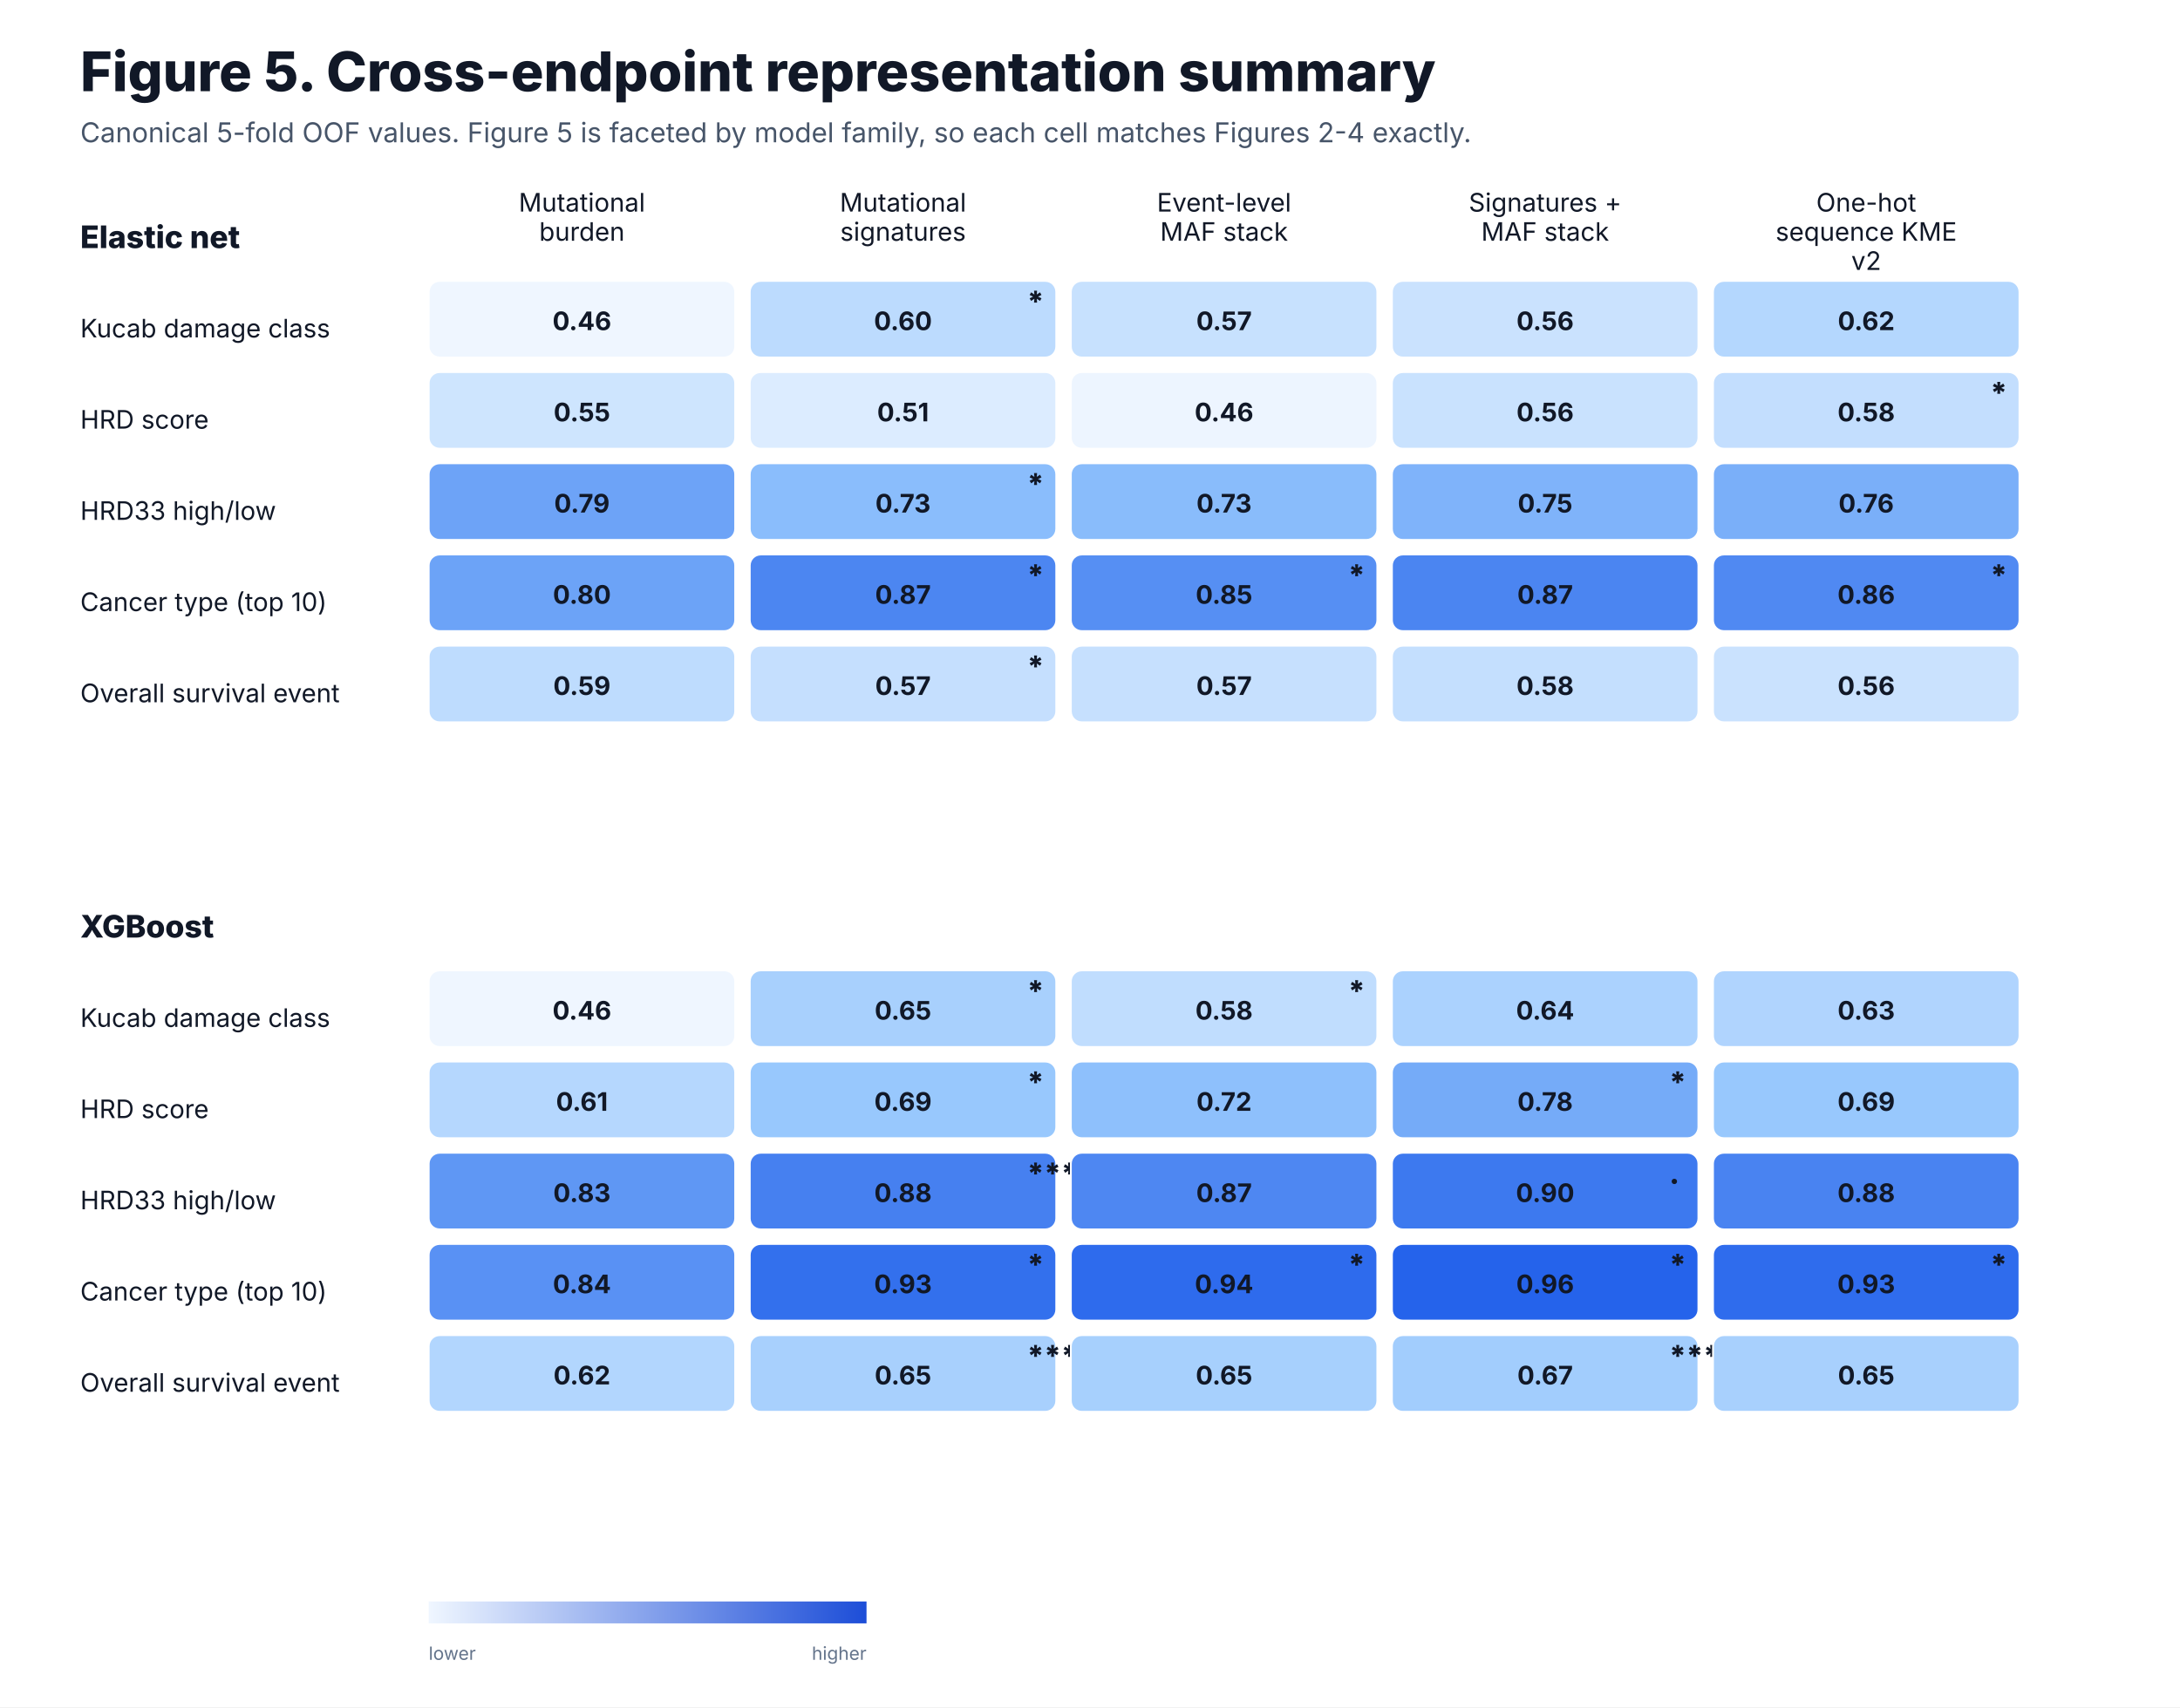
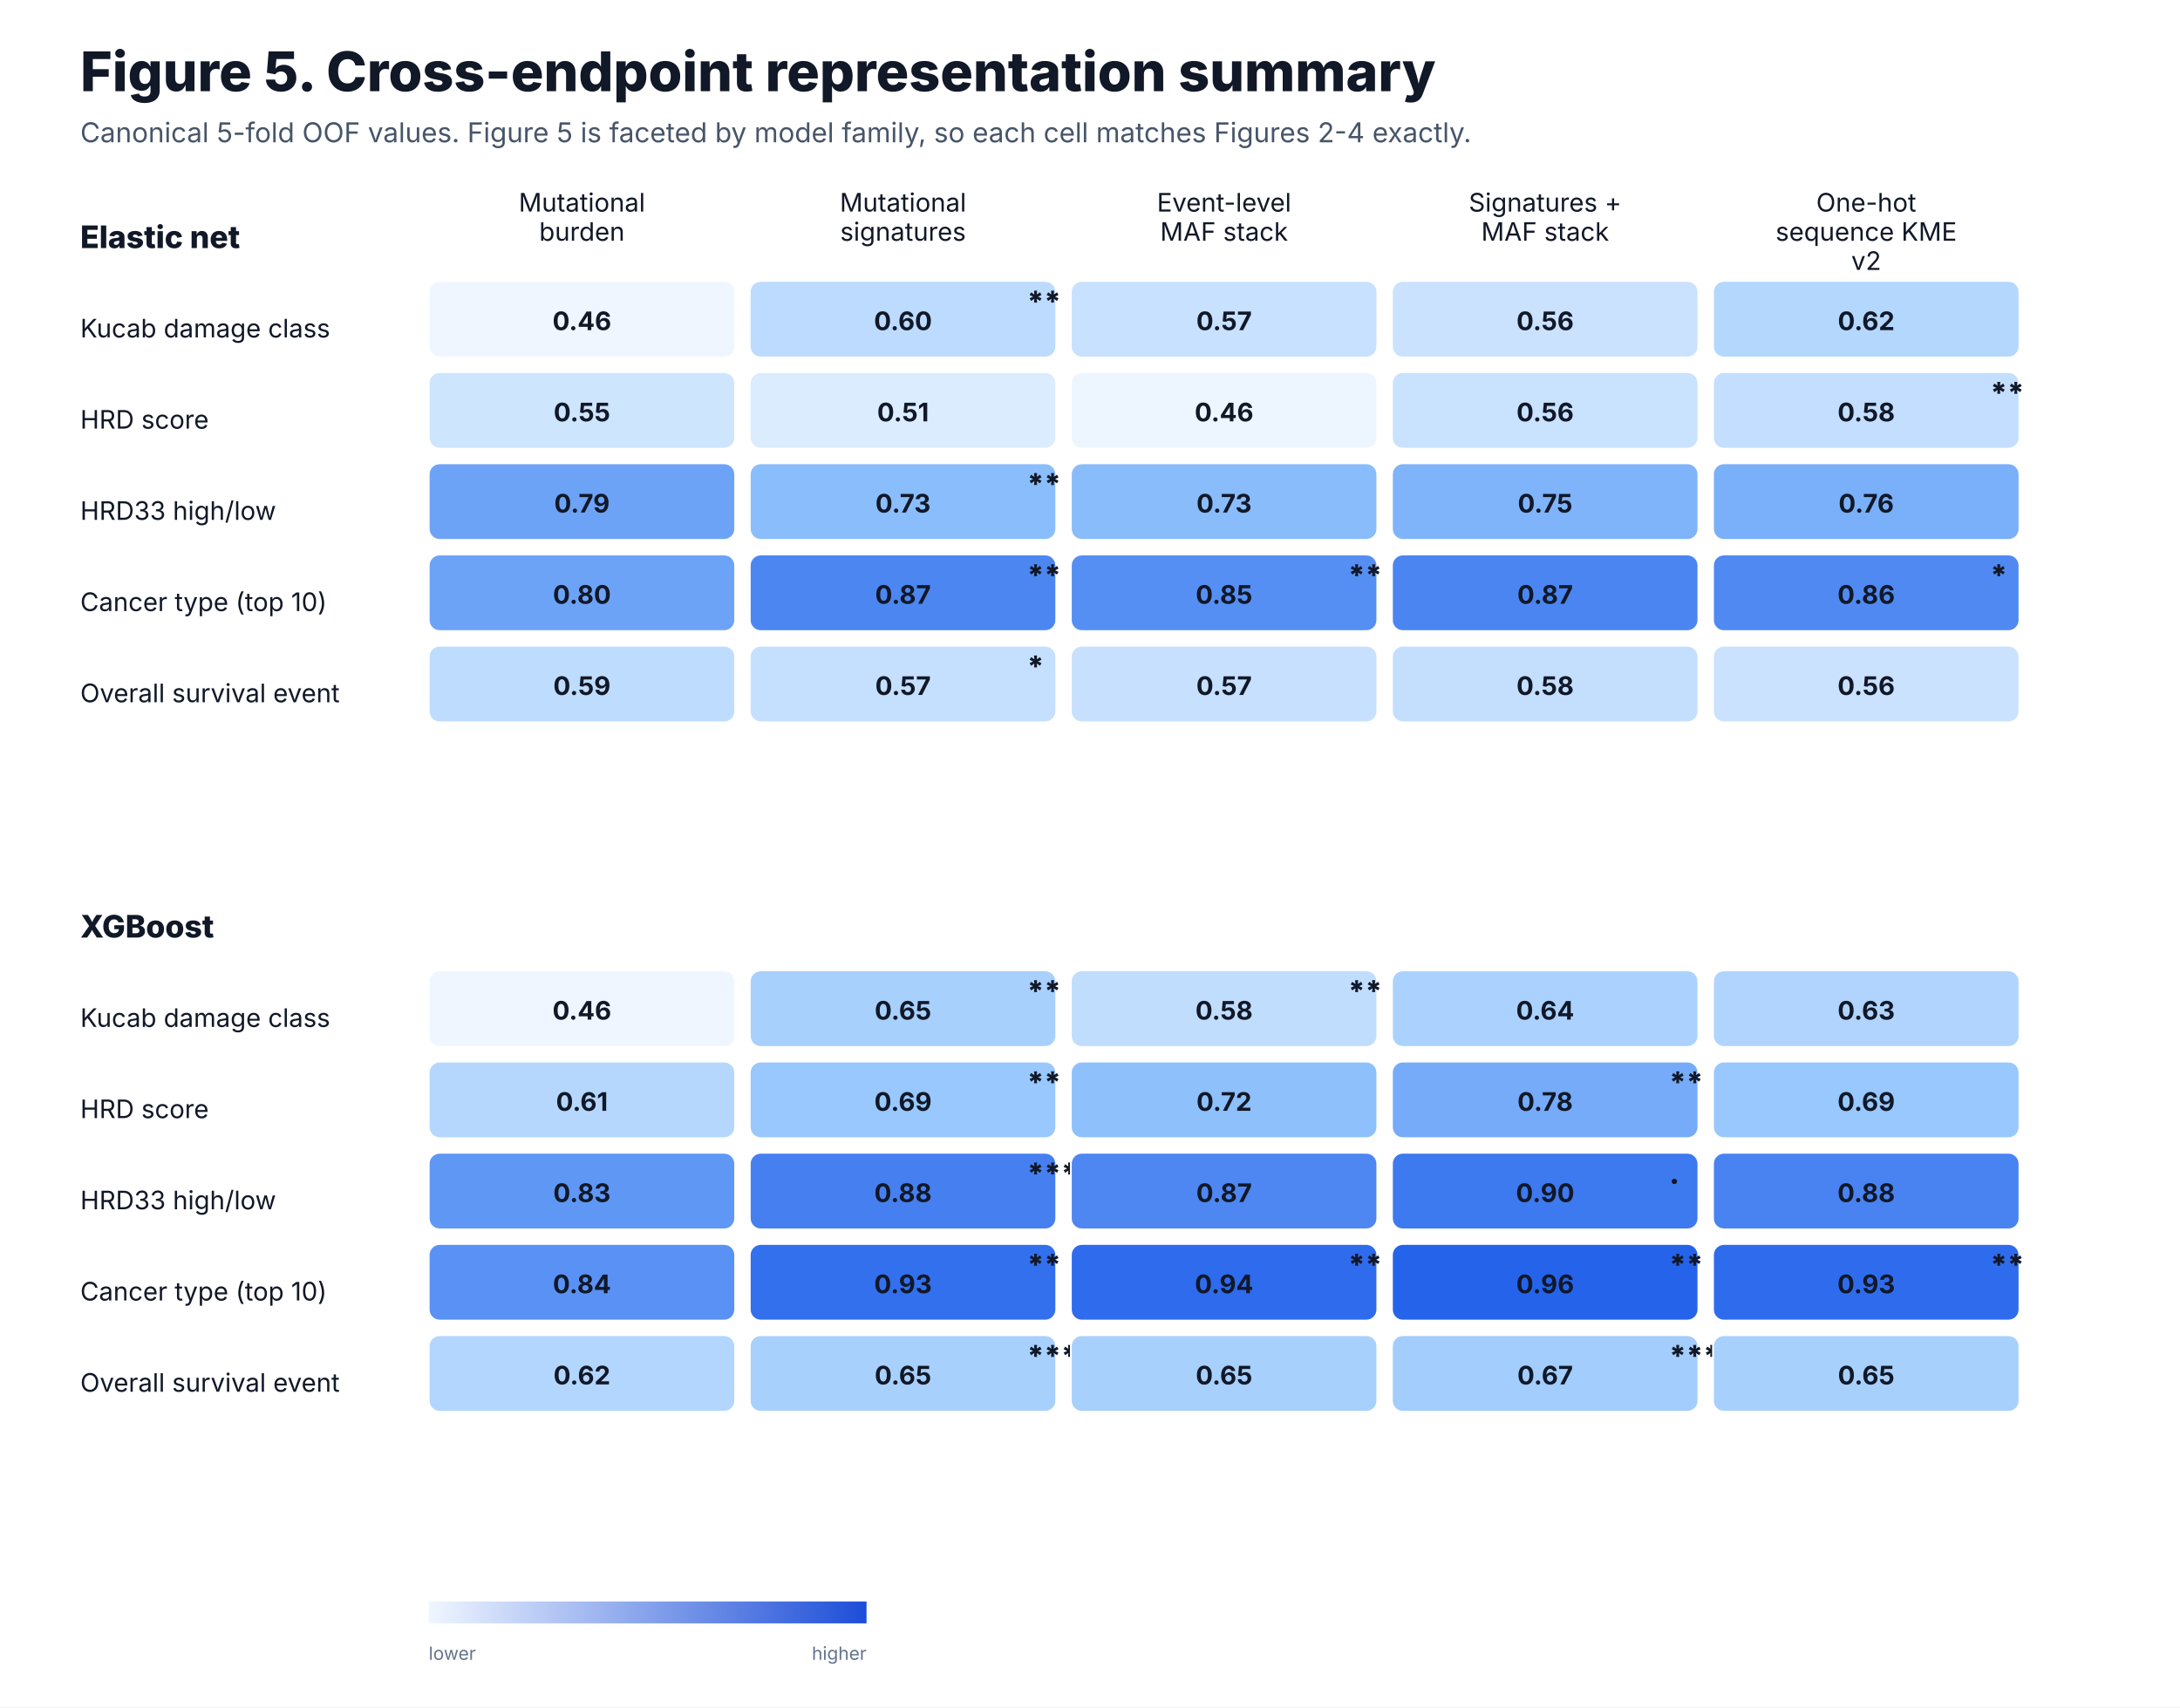
<svg xmlns="http://www.w3.org/2000/svg" width="1195" height="936" viewBox="0 0 1195 936">
  <defs>
    <marker id="arrow" viewBox="0 0 10 10" refX="9" refY="5" markerWidth="8" markerHeight="8" orient="auto-start-reverse">
      <path d="M0,0 L10,5 L0,10 z" fill="#334155" />
    </marker>
    <linearGradient id="heat" x1="0" x2="1">
      <stop offset="0%" stop-color="#EFF6FF" />
      <stop offset="100%" stop-color="#1D4ED8" />
    </linearGradient>
  </defs>
  <style>
  text{font-family:Inter,Arial,sans-serif;fill:#111827;letter-spacing:0}.title{font-size:30px;font-weight:760}.subtitle{font-size:15px;fill:#475569}.panel-title{font-size:17px;font-weight:760}.label{font-size:14px}.small{font-size:12px;fill:#475569}.tiny{font-size:10px;fill:#64748B}.value{font-size:14px;font-weight:700}.sig{font-size:16px;font-weight:800;fill:#111827}.axis{stroke:#CBD5E1;stroke-width:1}.grid{stroke:#E2E8F0;stroke-width:1}.rule{stroke:#334155;stroke-width:1.8}.card{fill:#FFFFFF;stroke:#CBD5E1;stroke-width:1.2}.soft{fill:#F8FAFC}.shadow{filter:drop-shadow(0 2px 3px rgba(15,23,42,.10))}
  </style>
  <rect width="1195" height="936" fill="#FFFFFF" />
  <text x="44" y="50" class="title">Figure 5. Cross-endpoint representation summary</text>
  <text x="44" y="78" class="subtitle">Canonical 5-fold OOF values. Figure 5 is faceted by model family, so each cell matches Figures 2-4 exactly.</text>
  <text x="319" y="116" class="label" text-anchor="middle">Mutational</text>
  <text x="319" y="132" class="label" text-anchor="middle">burden</text>
  <text x="495" y="116" class="label" text-anchor="middle">Mutational</text>
  <text x="495" y="132" class="label" text-anchor="middle">signatures</text>
  <text x="671" y="116" class="label" text-anchor="middle">Event-level</text>
  <text x="671" y="132" class="label" text-anchor="middle">MAF stack</text>
  <text x="847" y="116" class="label" text-anchor="middle">Signatures +</text>
  <text x="847" y="132" class="label" text-anchor="middle">MAF stack</text>
  <text x="1023" y="116" class="label" text-anchor="middle">One-hot</text>
  <text x="1023" y="132" class="label" text-anchor="middle">sequence KME</text>
  <text x="1023" y="148" class="label" text-anchor="middle">v2</text>
  <text x="44" y="136" class="panel-title">Elastic net</text>
  <text x="44" y="185" class="label">Kucab damage class</text>
  <rect x="235" y="154" width="168" height="42" rx="6" fill="rgb(239,246,255)" stroke="#FFFFFF" />
  <text x="319" y="181" text-anchor="middle" class="value">0.46</text>
  <rect x="411" y="154" width="168" height="42" rx="6" fill="rgb(188,219,254)" stroke="#FFFFFF" />
  <text x="495" y="181" text-anchor="middle" class="value">0.60</text>
-   <text x="563" y="171" class="sig">*</text>
+   <text x="563" y="171" class="sig">**</text>
  <rect x="587" y="154" width="168" height="42" rx="6" fill="rgb(199,225,254)" stroke="#FFFFFF" />
  <text x="671" y="181" text-anchor="middle" class="value">0.57</text>
  <rect x="763" y="154" width="168" height="42" rx="6" fill="rgb(202,226,254)" stroke="#FFFFFF" />
  <text x="847" y="181" text-anchor="middle" class="value">0.56</text>
  <rect x="939" y="154" width="168" height="42" rx="6" fill="rgb(180,215,254)" stroke="#FFFFFF" />
  <text x="1023" y="181" text-anchor="middle" class="value">0.62</text>
  <text x="44" y="235" class="label">HRD score</text>
  <rect x="235" y="204" width="168" height="42" rx="6" fill="rgb(206,229,254)" stroke="#FFFFFF" />
  <text x="319" y="231" text-anchor="middle" class="value">0.55</text>
  <rect x="411" y="204" width="168" height="42" rx="6" fill="rgb(220,236,255)" stroke="#FFFFFF" />
  <text x="495" y="231" text-anchor="middle" class="value">0.51</text>
  <rect x="587" y="204" width="168" height="42" rx="6" fill="rgb(237,245,255)" stroke="#FFFFFF" />
  <text x="671" y="231" text-anchor="middle" class="value">0.46</text>
  <rect x="763" y="204" width="168" height="42" rx="6" fill="rgb(201,226,254)" stroke="#FFFFFF" />
  <text x="847" y="231" text-anchor="middle" class="value">0.56</text>
  <rect x="939" y="204" width="168" height="42" rx="6" fill="rgb(195,222,254)" stroke="#FFFFFF" />
  <text x="1023" y="231" text-anchor="middle" class="value">0.58</text>
-   <text x="1091" y="221" class="sig">*</text>
+   <text x="1091" y="221" class="sig">**</text>
  <text x="44" y="285" class="label">HRD33 high/low</text>
  <rect x="235" y="254" width="168" height="42" rx="6" fill="rgb(109,163,247)" stroke="#FFFFFF" />
  <text x="319" y="281" text-anchor="middle" class="value">0.79</text>
  <rect x="411" y="254" width="168" height="42" rx="6" fill="rgb(138,189,252)" stroke="#FFFFFF" />
  <text x="495" y="281" text-anchor="middle" class="value">0.73</text>
-   <text x="563" y="271" class="sig">*</text>
+   <text x="563" y="271" class="sig">**</text>
  <rect x="587" y="254" width="168" height="42" rx="6" fill="rgb(137,188,251)" stroke="#FFFFFF" />
  <text x="671" y="281" text-anchor="middle" class="value">0.73</text>
  <rect x="763" y="254" width="168" height="42" rx="6" fill="rgb(127,179,250)" stroke="#FFFFFF" />
  <text x="847" y="281" text-anchor="middle" class="value">0.75</text>
  <rect x="939" y="254" width="168" height="42" rx="6" fill="rgb(122,175,249)" stroke="#FFFFFF" />
  <text x="1023" y="281" text-anchor="middle" class="value">0.76</text>
  <text x="44" y="335" class="label">Cancer type (top 10)</text>
  <rect x="235" y="304" width="168" height="42" rx="6" fill="rgb(108,163,247)" stroke="#FFFFFF" />
  <text x="319" y="331" text-anchor="middle" class="value">0.80</text>
  <rect x="411" y="304" width="168" height="42" rx="6" fill="rgb(76,134,241)" stroke="#FFFFFF" />
  <text x="495" y="331" text-anchor="middle" class="value">0.87</text>
-   <text x="563" y="321" class="sig">*</text>
+   <text x="563" y="321" class="sig">**</text>
  <rect x="587" y="304" width="168" height="42" rx="6" fill="rgb(86,143,243)" stroke="#FFFFFF" />
  <text x="671" y="331" text-anchor="middle" class="value">0.85</text>
-   <text x="739" y="321" class="sig">*</text>
+   <text x="739" y="321" class="sig">**</text>
  <rect x="763" y="304" width="168" height="42" rx="6" fill="rgb(75,133,241)" stroke="#FFFFFF" />
  <text x="847" y="331" text-anchor="middle" class="value">0.87</text>
  <rect x="939" y="304" width="168" height="42" rx="6" fill="rgb(80,137,242)" stroke="#FFFFFF" />
  <text x="1023" y="331" text-anchor="middle" class="value">0.86</text>
  <text x="1091" y="321" class="sig">*</text>
  <text x="44" y="385" class="label">Overall survival event</text>
  <rect x="235" y="354" width="168" height="42" rx="6" fill="rgb(190,220,254)" stroke="#FFFFFF" />
  <text x="319" y="381" text-anchor="middle" class="value">0.59</text>
  <rect x="411" y="354" width="168" height="42" rx="6" fill="rgb(197,223,254)" stroke="#FFFFFF" />
  <text x="495" y="381" text-anchor="middle" class="value">0.57</text>
  <text x="563" y="371" class="sig">*</text>
  <rect x="587" y="354" width="168" height="42" rx="6" fill="rgb(198,224,254)" stroke="#FFFFFF" />
  <text x="671" y="381" text-anchor="middle" class="value">0.57</text>
  <rect x="763" y="354" width="168" height="42" rx="6" fill="rgb(196,223,254)" stroke="#FFFFFF" />
  <text x="847" y="381" text-anchor="middle" class="value">0.58</text>
  <rect x="939" y="354" width="168" height="42" rx="6" fill="rgb(202,226,254)" stroke="#FFFFFF" />
  <text x="1023" y="381" text-anchor="middle" class="value">0.56</text>
  <text x="44" y="514" class="panel-title">XGBoost</text>
  <text x="44" y="563" class="label">Kucab damage class</text>
  <rect x="235" y="532" width="168" height="42" rx="6" fill="rgb(239,246,255)" stroke="#FFFFFF" />
  <text x="319" y="559" text-anchor="middle" class="value">0.46</text>
  <rect x="411" y="532" width="168" height="42" rx="6" fill="rgb(168,208,253)" stroke="#FFFFFF" />
  <text x="495" y="559" text-anchor="middle" class="value">0.65</text>
-   <text x="563" y="549" class="sig">*</text>
+   <text x="563" y="549" class="sig">**</text>
  <rect x="587" y="532" width="168" height="42" rx="6" fill="rgb(192,221,254)" stroke="#FFFFFF" />
  <text x="671" y="559" text-anchor="middle" class="value">0.58</text>
-   <text x="739" y="549" class="sig">*</text>
+   <text x="739" y="549" class="sig">**</text>
  <rect x="763" y="532" width="168" height="42" rx="6" fill="rgb(171,210,254)" stroke="#FFFFFF" />
  <text x="847" y="559" text-anchor="middle" class="value">0.64</text>
  <rect x="939" y="532" width="168" height="42" rx="6" fill="rgb(176,212,254)" stroke="#FFFFFF" />
  <text x="1023" y="559" text-anchor="middle" class="value">0.63</text>
  <text x="44" y="613" class="label">HRD score</text>
  <rect x="235" y="582" width="168" height="42" rx="6" fill="rgb(181,215,254)" stroke="#FFFFFF" />
  <text x="319" y="609" text-anchor="middle" class="value">0.61</text>
  <rect x="411" y="582" width="168" height="42" rx="6" fill="rgb(152,200,253)" stroke="#FFFFFF" />
  <text x="495" y="609" text-anchor="middle" class="value">0.69</text>
-   <text x="563" y="599" class="sig">*</text>
+   <text x="563" y="599" class="sig">**</text>
  <rect x="587" y="582" width="168" height="42" rx="6" fill="rgb(142,192,252)" stroke="#FFFFFF" />
  <text x="671" y="609" text-anchor="middle" class="value">0.72</text>
  <rect x="763" y="582" width="168" height="42" rx="6" fill="rgb(117,171,248)" stroke="#FFFFFF" />
  <text x="847" y="609" text-anchor="middle" class="value">0.78</text>
-   <text x="915" y="599" class="sig">*</text>
+   <text x="915" y="599" class="sig">**</text>
  <rect x="939" y="582" width="168" height="42" rx="6" fill="rgb(152,200,253)" stroke="#FFFFFF" />
  <text x="1023" y="609" text-anchor="middle" class="value">0.69</text>
  <text x="44" y="663" class="label">HRD33 high/low</text>
  <rect x="235" y="632" width="168" height="42" rx="6" fill="rgb(95,151,244)" stroke="#FFFFFF" />
  <text x="319" y="659" text-anchor="middle" class="value">0.83</text>
  <rect x="411" y="632" width="168" height="42" rx="6" fill="rgb(70,128,240)" stroke="#FFFFFF" />
  <text x="495" y="659" text-anchor="middle" class="value">0.88</text>
  <text x="563" y="649" class="sig">***</text>
  <rect x="587" y="632" width="168" height="42" rx="6" fill="rgb(78,135,242)" stroke="#FFFFFF" />
  <text x="671" y="659" text-anchor="middle" class="value">0.87</text>
  <rect x="763" y="632" width="168" height="42" rx="6" fill="rgb(61,121,239)" stroke="#FFFFFF" />
  <text x="847" y="659" text-anchor="middle" class="value">0.90</text>
  <text x="915" y="649" class="sig">.</text>
  <rect x="939" y="632" width="168" height="42" rx="6" fill="rgb(73,131,241)" stroke="#FFFFFF" />
  <text x="1023" y="659" text-anchor="middle" class="value">0.88</text>
  <text x="44" y="713" class="label">Cancer type (top 10)</text>
  <rect x="235" y="682" width="168" height="42" rx="6" fill="rgb(89,145,244)" stroke="#FFFFFF" />
  <text x="319" y="709" text-anchor="middle" class="value">0.84</text>
  <rect x="411" y="682" width="168" height="42" rx="6" fill="rgb(51,112,237)" stroke="#FFFFFF" />
  <text x="495" y="709" text-anchor="middle" class="value">0.93</text>
-   <text x="563" y="699" class="sig">*</text>
+   <text x="563" y="699" class="sig">**</text>
  <rect x="587" y="682" width="168" height="42" rx="6" fill="rgb(46,107,237)" stroke="#FFFFFF" />
  <text x="671" y="709" text-anchor="middle" class="value">0.94</text>
-   <text x="739" y="699" class="sig">*</text>
+   <text x="739" y="699" class="sig">**</text>
  <rect x="763" y="682" width="168" height="42" rx="6" fill="rgb(37,99,235)" stroke="#FFFFFF" />
  <text x="847" y="709" text-anchor="middle" class="value">0.96</text>
-   <text x="915" y="699" class="sig">*</text>
+   <text x="915" y="699" class="sig">**</text>
  <rect x="939" y="682" width="168" height="42" rx="6" fill="rgb(47,108,237)" stroke="#FFFFFF" />
  <text x="1023" y="709" text-anchor="middle" class="value">0.93</text>
-   <text x="1091" y="699" class="sig">*</text>
+   <text x="1091" y="699" class="sig">**</text>
  <text x="44" y="763" class="label">Overall survival event</text>
  <rect x="235" y="732" width="168" height="42" rx="6" fill="rgb(178,214,254)" stroke="#FFFFFF" />
  <text x="319" y="759" text-anchor="middle" class="value">0.62</text>
  <rect x="411" y="732" width="168" height="42" rx="6" fill="rgb(168,208,253)" stroke="#FFFFFF" />
  <text x="495" y="759" text-anchor="middle" class="value">0.65</text>
  <text x="563" y="749" class="sig">***</text>
  <rect x="587" y="732" width="168" height="42" rx="6" fill="rgb(167,208,253)" stroke="#FFFFFF" />
  <text x="671" y="759" text-anchor="middle" class="value">0.65</text>
  <rect x="763" y="732" width="168" height="42" rx="6" fill="rgb(162,205,253)" stroke="#FFFFFF" />
  <text x="847" y="759" text-anchor="middle" class="value">0.67</text>
  <text x="915" y="749" class="sig">***</text>
  <rect x="939" y="732" width="168" height="42" rx="6" fill="rgb(168,208,253)" stroke="#FFFFFF" />
  <text x="1023" y="759" text-anchor="middle" class="value">0.65</text>
  <rect x="235" y="878" width="240" height="12" fill="url(#heat)" />
  <text x="235" y="910" class="tiny">lower</text>
  <text x="475" y="910" text-anchor="end" class="tiny">higher</text>
</svg>
